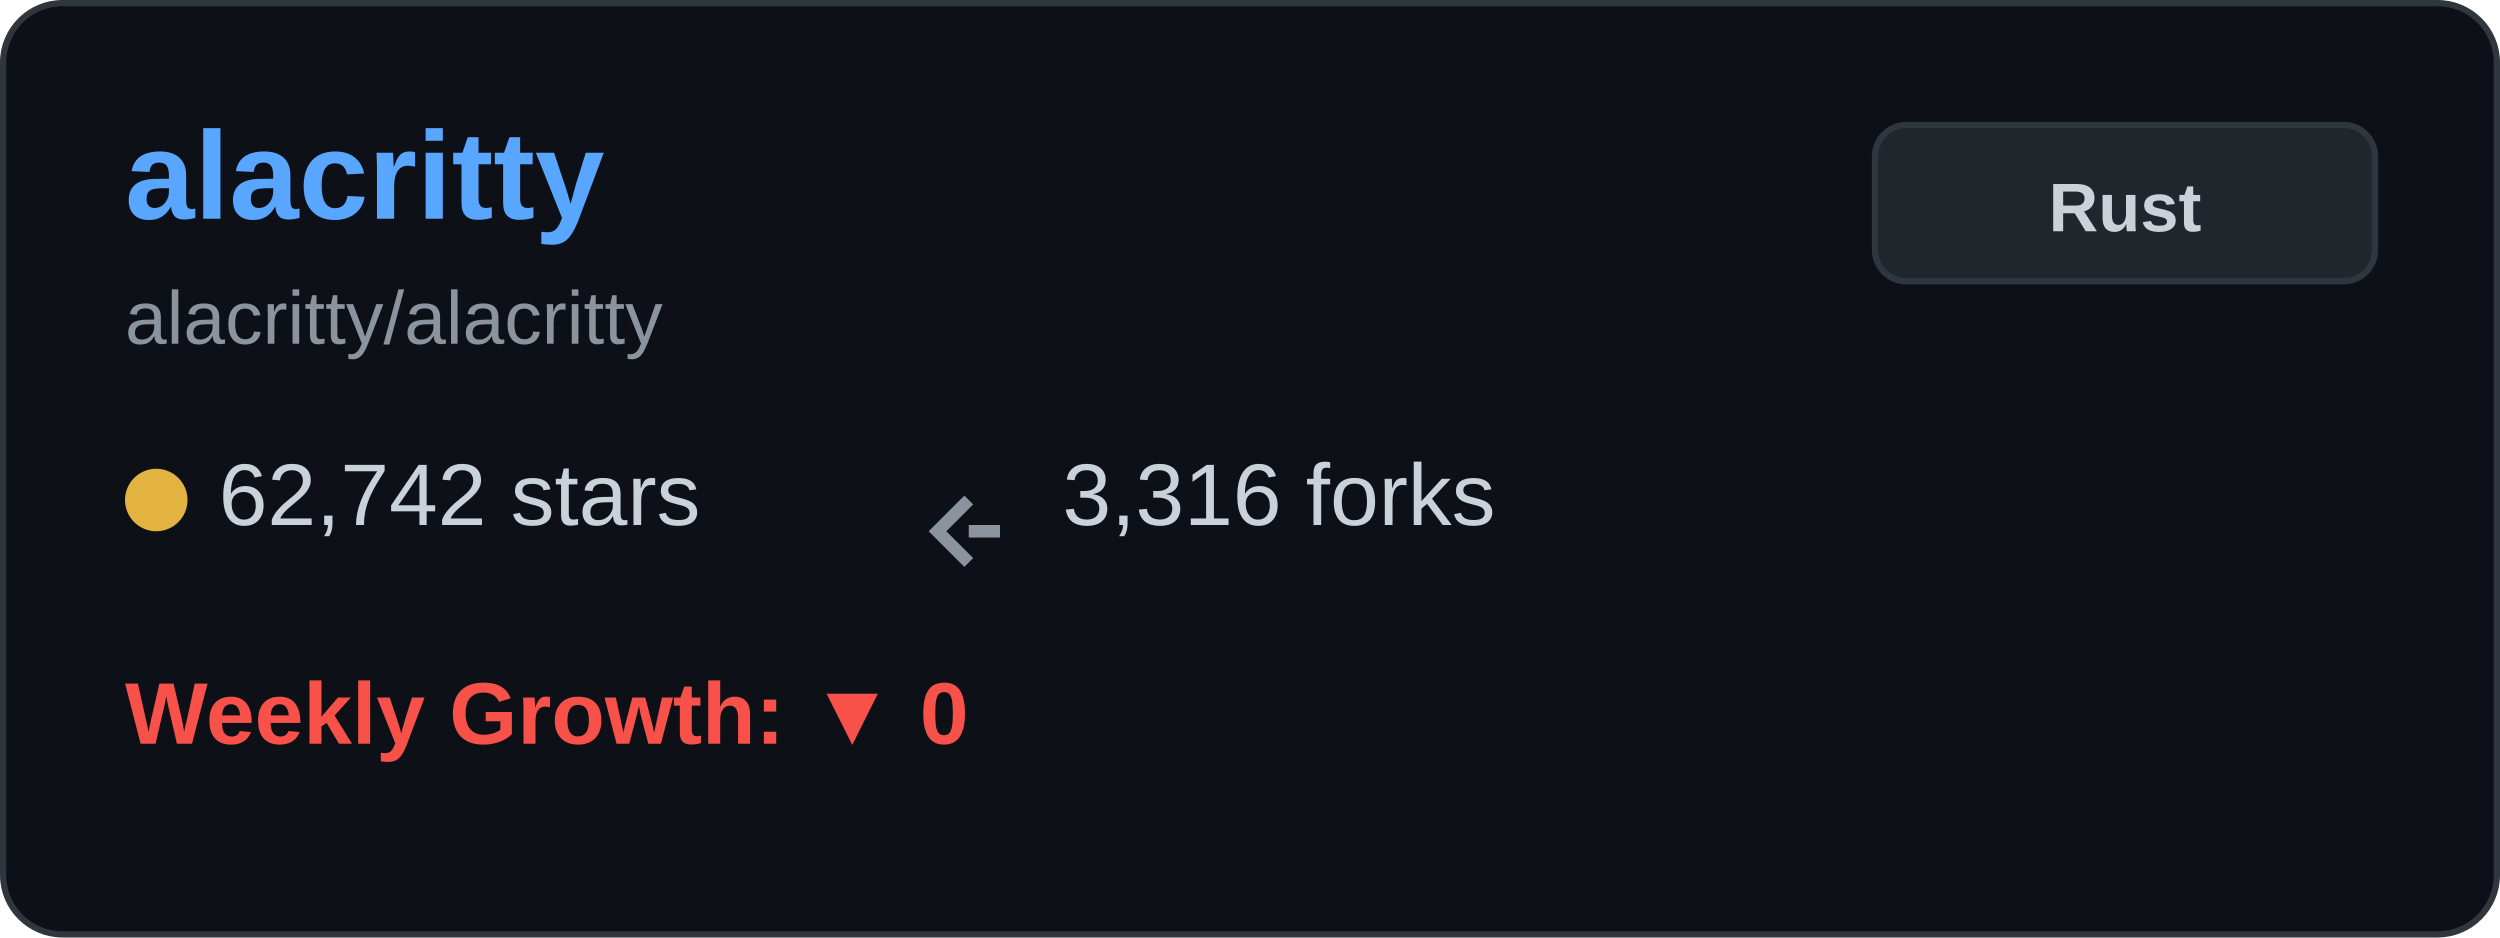
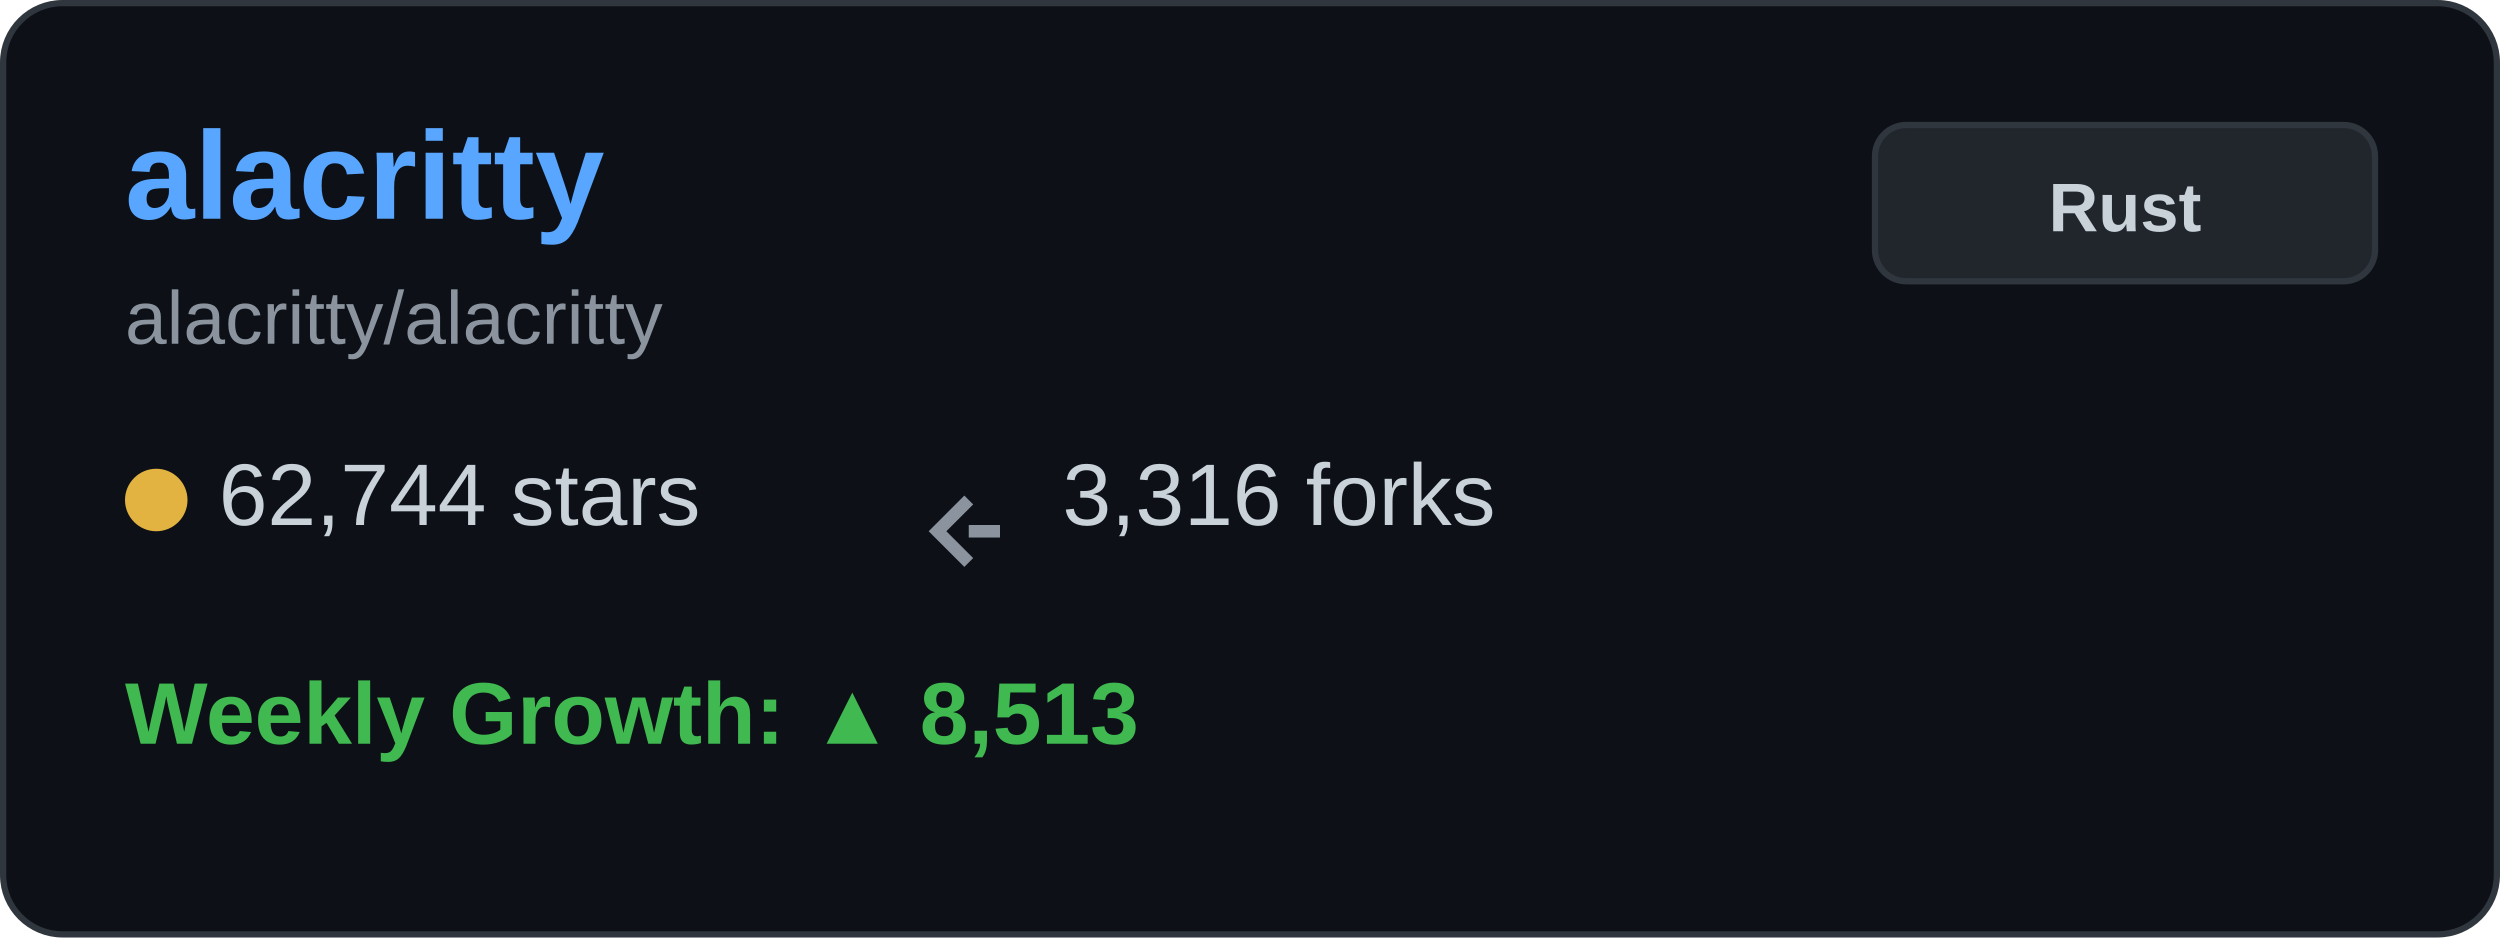
<svg xmlns="http://www.w3.org/2000/svg" width="400" height="150" viewBox="0 0 400 150" fill="none">
  <rect x="0.5" y="0.5" width="399" height="149" rx="9.5" fill="#0d1117" stroke="#30363d" />
  <text x="20" y="35" font-family="Arial, sans-serif" font-size="20" font-weight="bold" fill="#58a6ff">alacritty</text>
  <text x="20" y="55" font-family="Arial, sans-serif" font-size="12" fill="#8b949e">alacritty/alacritty</text>
  <g transform="translate(20, 80)">
    <circle cx="5" cy="0" r="5" fill="#e3b341" />
-     <text x="15" y="4" font-family="Arial, sans-serif" font-size="14" fill="#c9d1d9">62,742 stars</text>
+     <text x="15" y="4" font-family="Arial, sans-serif" font-size="14" fill="#c9d1d9">62,744 stars</text>
  </g>
  <g transform="translate(150, 80)">
    <path d="M5 0 L0 5 L5 10 M5 5 L10 5" stroke="#8b949e" stroke-width="2" fill="none" />
    <text x="20" y="4" font-family="Arial, sans-serif" font-size="14" fill="#c9d1d9">3,316 forks</text>
  </g>
  <g transform="translate(20, 115)">
-     <text x="0" y="4" font-family="Arial, sans-serif" font-size="14" font-weight="bold" fill="#f85149">Weekly Growth: ▼ 0</text>
+     <text x="0" y="4" font-family="Arial, sans-serif" font-size="14" font-weight="bold" fill="#3fb950">Weekly Growth: ▲ 8,513</text>
  </g>
  <rect x="300" y="20" width="80" height="25" rx="5" fill="#21262d" stroke="#30363d" />
  <text x="340" y="37" font-family="Arial, sans-serif" font-size="11" font-weight="bold" fill="#c9d1d9" text-anchor="middle">Rust</text>
</svg>
